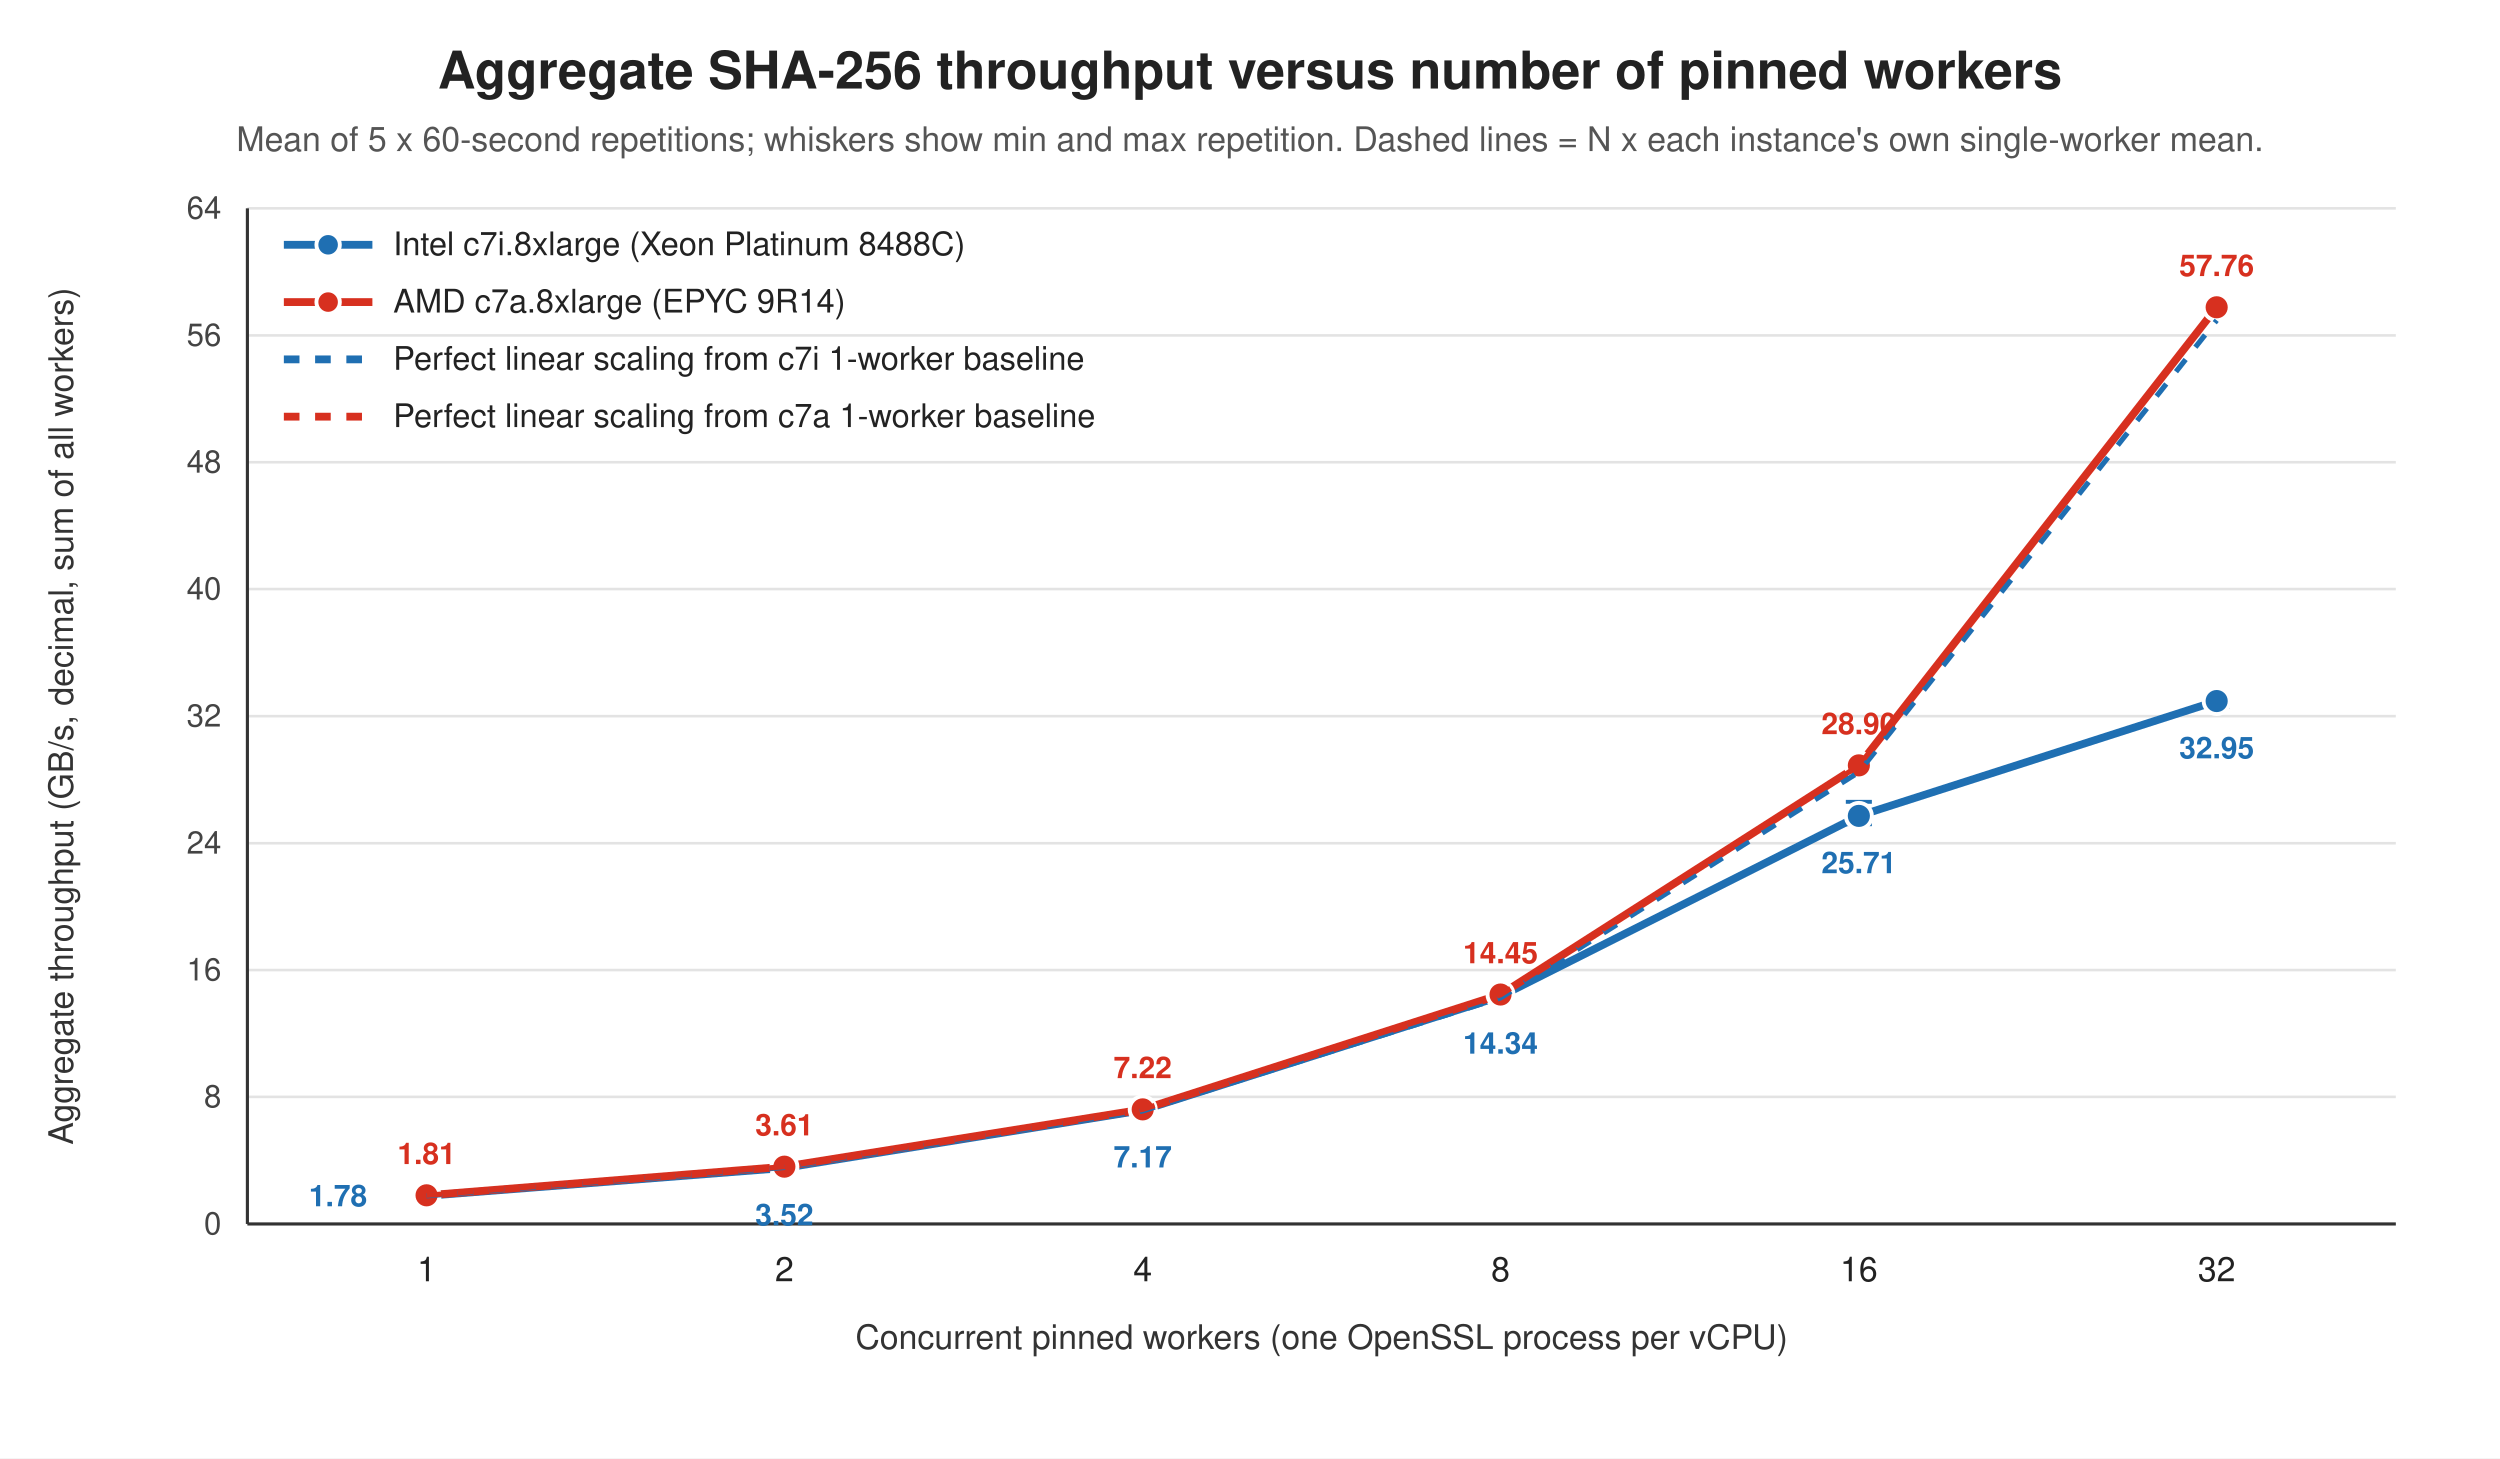
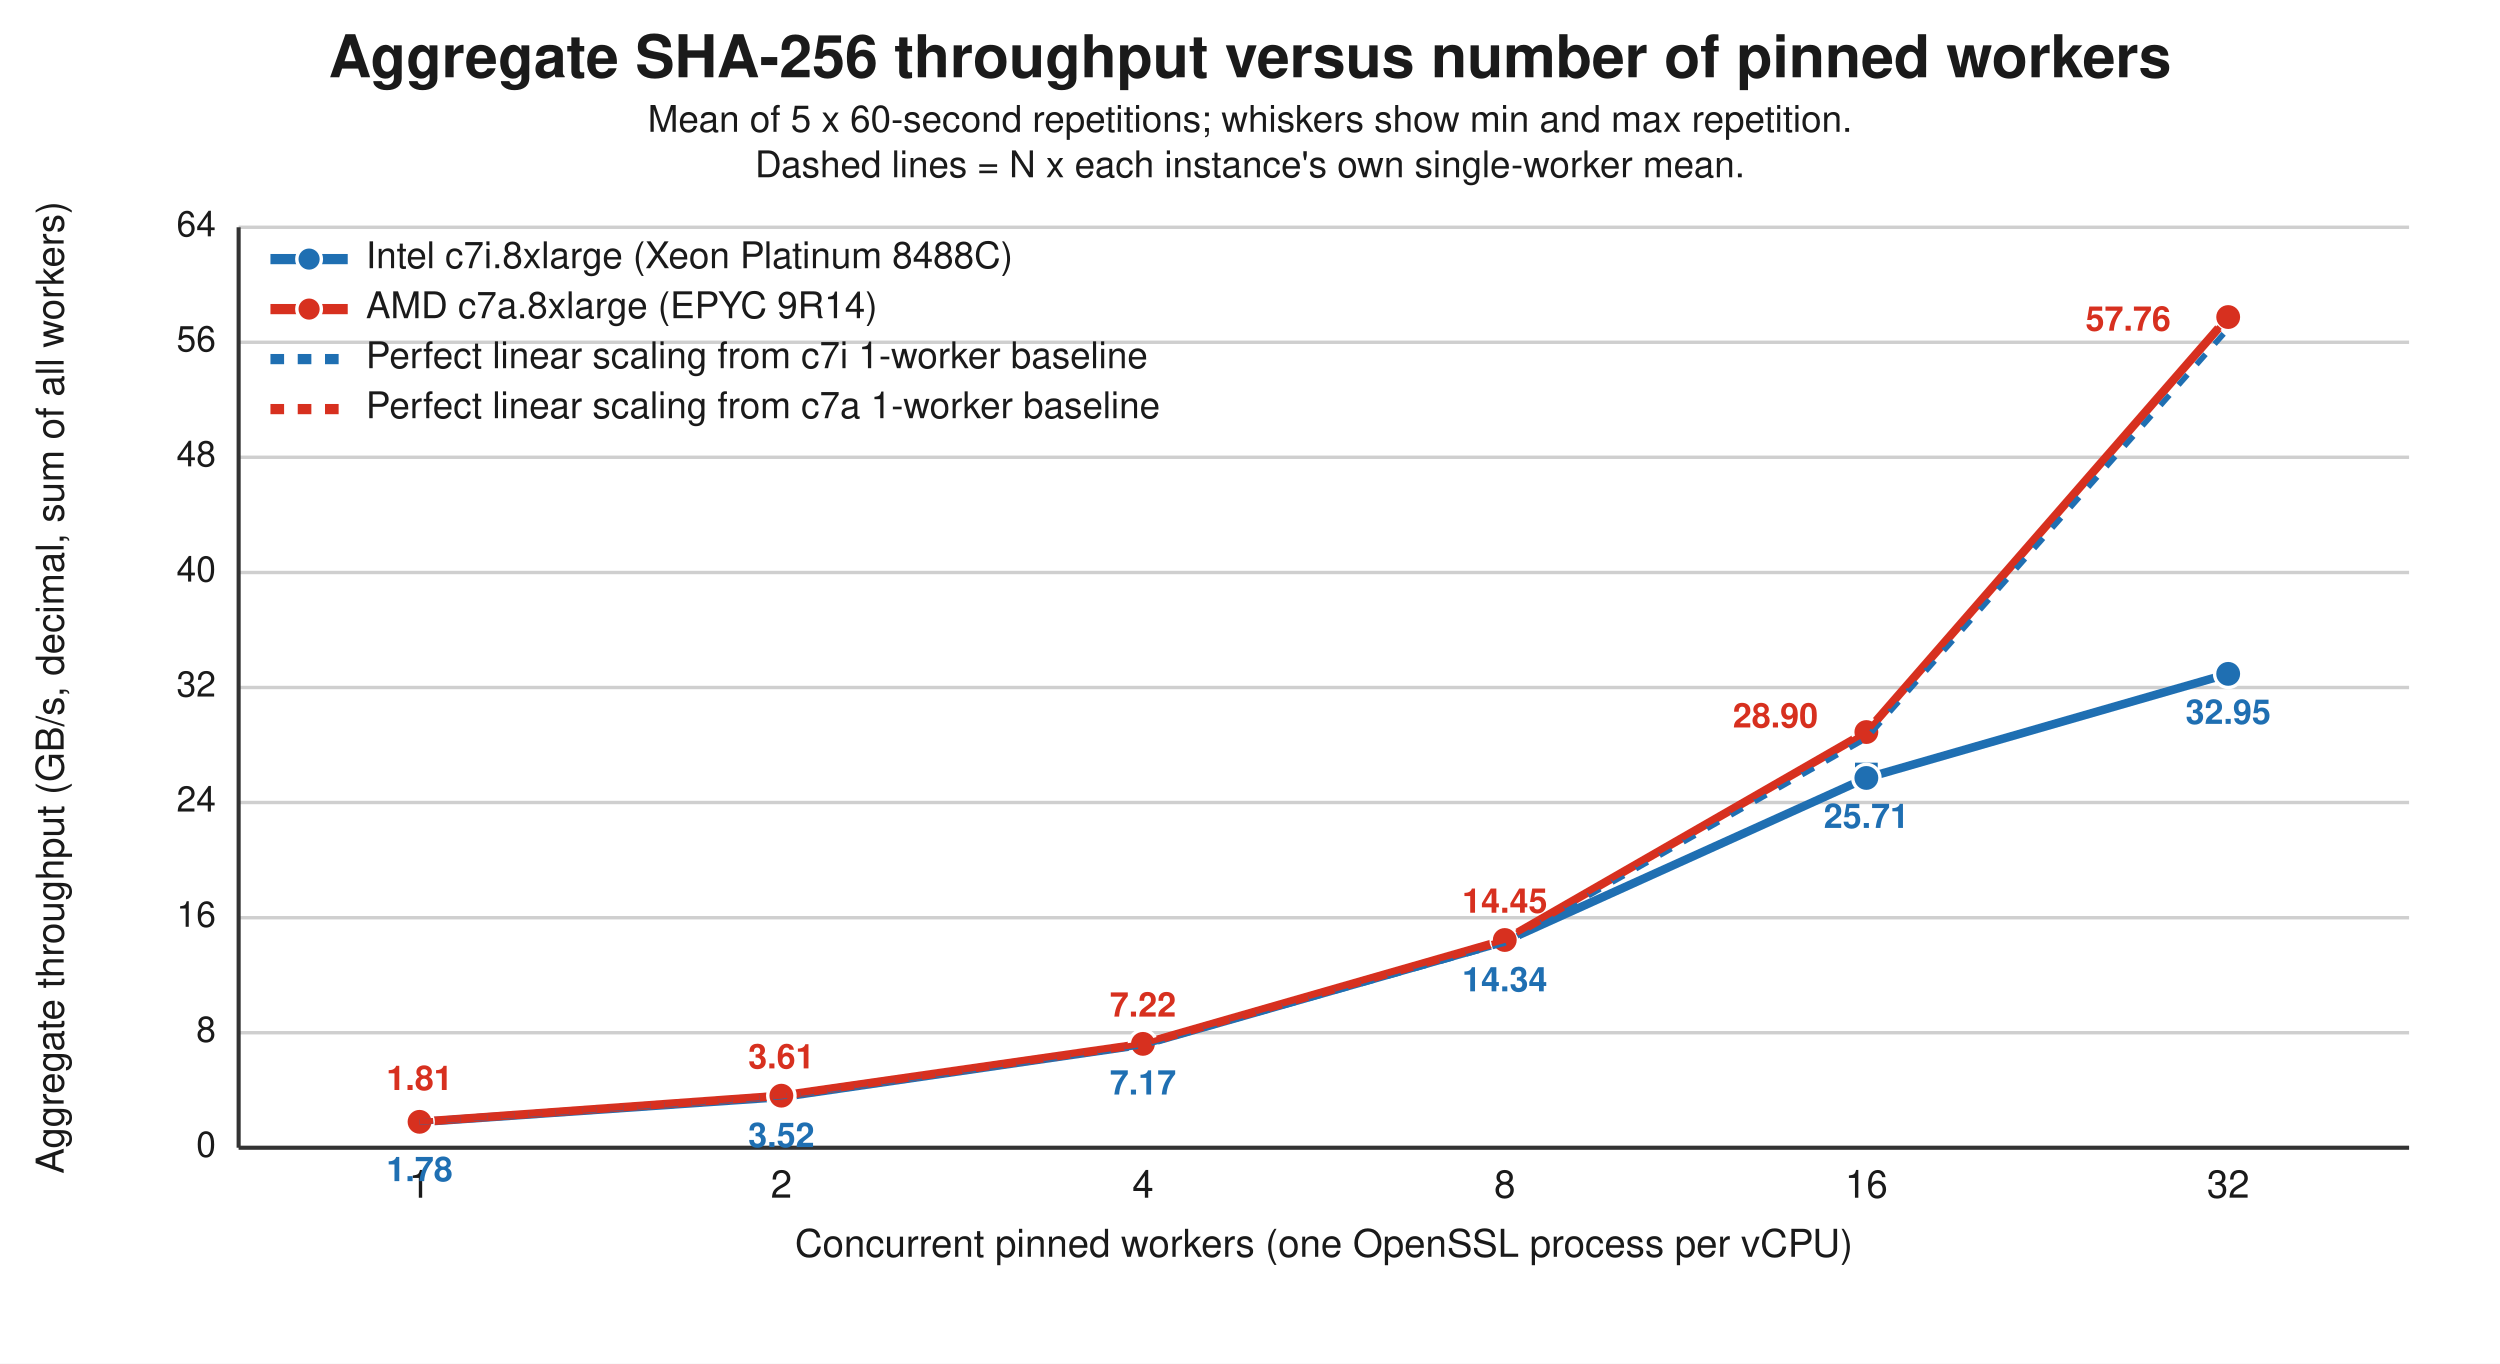
- <svg xmlns="http://www.w3.org/2000/svg" width="960" height="560" viewBox="0 0 960 560" font-family="Segoe UI, Helvetica, Arial, sans-serif">
-   <rect width="960" height="560" fill="#ffffff" />
-   <text x="480.0" y="34.0" font-size="20" text-anchor="middle" font-weight="bold" fill="#222">Aggregate SHA-256 throughput versus number of pinned workers</text>
-   <text x="480.0" y="58.0" font-size="13" text-anchor="middle" font-weight="normal" fill="#555">Mean of 5 x 60-second repetitions; whiskers show min and max repetition. Dashed lines = N x each instance's own single-worker mean.</text>
-   <line x1="95.0" y1="470.0" x2="920.0" y2="470.0" stroke="#e3e3e3" stroke-width="1" />
-   <text x="85.0" y="474.0" font-size="12" text-anchor="end" font-weight="normal" fill="#444">0</text>
-   <line x1="95.0" y1="421.2" x2="920.0" y2="421.2" stroke="#e3e3e3" stroke-width="1" />
-   <text x="85.0" y="425.2" font-size="12" text-anchor="end" font-weight="normal" fill="#444">8</text>
-   <line x1="95.0" y1="372.5" x2="920.0" y2="372.5" stroke="#e3e3e3" stroke-width="1" />
-   <text x="85.0" y="376.5" font-size="12" text-anchor="end" font-weight="normal" fill="#444">16</text>
-   <line x1="95.0" y1="323.8" x2="920.0" y2="323.8" stroke="#e3e3e3" stroke-width="1" />
-   <text x="85.0" y="327.8" font-size="12" text-anchor="end" font-weight="normal" fill="#444">24</text>
-   <line x1="95.0" y1="275.0" x2="920.0" y2="275.0" stroke="#e3e3e3" stroke-width="1" />
-   <text x="85.0" y="279.0" font-size="12" text-anchor="end" font-weight="normal" fill="#444">32</text>
-   <line x1="95.0" y1="226.2" x2="920.0" y2="226.2" stroke="#e3e3e3" stroke-width="1" />
-   <text x="85.0" y="230.2" font-size="12" text-anchor="end" font-weight="normal" fill="#444">40</text>
-   <line x1="95.0" y1="177.5" x2="920.0" y2="177.5" stroke="#e3e3e3" stroke-width="1" />
-   <text x="85.0" y="181.5" font-size="12" text-anchor="end" font-weight="normal" fill="#444">48</text>
-   <line x1="95.0" y1="128.8" x2="920.0" y2="128.8" stroke="#e3e3e3" stroke-width="1" />
-   <text x="85.0" y="132.8" font-size="12" text-anchor="end" font-weight="normal" fill="#444">56</text>
-   <line x1="95.0" y1="80.0" x2="920.0" y2="80.0" stroke="#e3e3e3" stroke-width="1" />
-   <text x="85.0" y="84.0" font-size="12" text-anchor="end" font-weight="normal" fill="#444">64</text>
-   <line x1="95.0" y1="80.0" x2="95.0" y2="470.0" stroke="#333" stroke-width="1.2" />
-   <line x1="95.0" y1="470.0" x2="920.0" y2="470.0" stroke="#333" stroke-width="1.2" />
-   <text x="163.8" y="492.0" font-size="13" text-anchor="middle" font-weight="normal" fill="#222">1</text>
-   <text x="301.2" y="492.0" font-size="13" text-anchor="middle" font-weight="normal" fill="#222">2</text>
-   <text x="438.8" y="492.0" font-size="13" text-anchor="middle" font-weight="normal" fill="#222">4</text>
-   <text x="576.2" y="492.0" font-size="13" text-anchor="middle" font-weight="normal" fill="#222">8</text>
-   <text x="713.8" y="492.0" font-size="13" text-anchor="middle" font-weight="normal" fill="#222">16</text>
-   <text x="851.2" y="492.0" font-size="13" text-anchor="middle" font-weight="normal" fill="#222">32</text>
-   <text x="507.5" y="518.0" font-size="13" text-anchor="middle" font-weight="normal" fill="#333">Concurrent pinned workers (one OpenSSL process per vCPU)</text>
-   <text x="28.0" y="275.0" font-size="13" text-anchor="middle" font-weight="normal" fill="#333" transform="rotate(-90 28 275.0)">Aggregate throughput (GB/s, decimal, sum of all workers)</text>
-   <polyline points="163.8,459.2 301.2,448.5 438.8,426.3 576.2,382.6 713.8,313.3 851.2,269.2" fill="none" stroke="#1F6FB2" stroke-width="3" stroke-linejoin="round" />
-   <line x1="163.8" y1="459.4" x2="163.8" y2="459.1" stroke="#1F6FB2" stroke-width="1.5" />
-   <line x1="158.8" y1="459.4" x2="168.8" y2="459.4" stroke="#1F6FB2" stroke-width="1.5" />
-   <line x1="158.8" y1="459.1" x2="168.8" y2="459.1" stroke="#1F6FB2" stroke-width="1.5" />
-   <line x1="301.2" y1="448.8" x2="301.2" y2="448.3" stroke="#1F6FB2" stroke-width="1.5" />
-   <line x1="296.2" y1="448.8" x2="306.2" y2="448.8" stroke="#1F6FB2" stroke-width="1.5" />
-   <line x1="296.2" y1="448.3" x2="306.2" y2="448.3" stroke="#1F6FB2" stroke-width="1.5" />
-   <line x1="438.8" y1="427.5" x2="438.8" y2="425.9" stroke="#1F6FB2" stroke-width="1.5" />
-   <line x1="433.8" y1="427.5" x2="443.8" y2="427.5" stroke="#1F6FB2" stroke-width="1.5" />
-   <line x1="433.8" y1="425.9" x2="443.8" y2="425.9" stroke="#1F6FB2" stroke-width="1.5" />
-   <line x1="576.2" y1="382.8" x2="576.2" y2="382.3" stroke="#1F6FB2" stroke-width="1.5" />
-   <line x1="571.2" y1="382.8" x2="581.2" y2="382.8" stroke="#1F6FB2" stroke-width="1.5" />
-   <line x1="571.2" y1="382.3" x2="581.2" y2="382.3" stroke="#1F6FB2" stroke-width="1.5" />
-   <line x1="713.8" y1="316.5" x2="713.8" y2="307.9" stroke="#1F6FB2" stroke-width="1.5" />
-   <line x1="708.8" y1="316.5" x2="718.8" y2="316.5" stroke="#1F6FB2" stroke-width="1.5" />
-   <line x1="708.8" y1="307.9" x2="718.8" y2="307.9" stroke="#1F6FB2" stroke-width="1.5" />
-   <line x1="851.2" y1="271.3" x2="851.2" y2="267.7" stroke="#1F6FB2" stroke-width="1.5" />
-   <line x1="846.2" y1="271.3" x2="856.2" y2="271.3" stroke="#1F6FB2" stroke-width="1.5" />
-   <line x1="846.2" y1="267.7" x2="856.2" y2="267.7" stroke="#1F6FB2" stroke-width="1.5" />
-   <circle cx="163.8" cy="459.2" r="5" fill="#1F6FB2" stroke="#fff" stroke-width="1.5" />
-   <text x="129.8" y="463.2" font-size="11.5" text-anchor="middle" font-weight="bold" fill="#1F6FB2">1.78</text>
-   <circle cx="301.2" cy="448.5" r="5" fill="#1F6FB2" stroke="#fff" stroke-width="1.5" />
-   <text x="301.2" y="470.5" font-size="11.5" text-anchor="middle" font-weight="bold" fill="#1F6FB2">3.52</text>
-   <circle cx="438.8" cy="426.3" r="5" fill="#1F6FB2" stroke="#fff" stroke-width="1.5" />
-   <text x="438.8" y="448.3" font-size="11.5" text-anchor="middle" font-weight="bold" fill="#1F6FB2">7.17</text>
-   <circle cx="576.2" cy="382.6" r="5" fill="#1F6FB2" stroke="#fff" stroke-width="1.5" />
-   <text x="576.2" y="404.6" font-size="11.5" text-anchor="middle" font-weight="bold" fill="#1F6FB2">14.34</text>
-   <circle cx="713.8" cy="313.3" r="5" fill="#1F6FB2" stroke="#fff" stroke-width="1.5" />
-   <text x="713.8" y="335.3" font-size="11.5" text-anchor="middle" font-weight="bold" fill="#1F6FB2">25.71</text>
-   <circle cx="851.2" cy="269.2" r="5" fill="#1F6FB2" stroke="#fff" stroke-width="1.5" />
-   <text x="851.2" y="291.2" font-size="11.5" text-anchor="middle" font-weight="bold" fill="#1F6FB2">32.95</text>
-   <polyline points="163.8,459.0 301.2,448.0 438.8,426.0 576.2,381.9 713.8,293.9 851.2,118.0" fill="none" stroke="#D7301F" stroke-width="3" stroke-linejoin="round" />
-   <line x1="163.8" y1="459.0" x2="163.8" y2="459.0" stroke="#D7301F" stroke-width="1.5" />
-   <line x1="158.8" y1="459.0" x2="168.8" y2="459.0" stroke="#D7301F" stroke-width="1.5" />
-   <line x1="158.8" y1="459.0" x2="168.8" y2="459.0" stroke="#D7301F" stroke-width="1.5" />
-   <line x1="301.2" y1="448.0" x2="301.2" y2="448.0" stroke="#D7301F" stroke-width="1.5" />
-   <line x1="296.2" y1="448.0" x2="306.2" y2="448.0" stroke="#D7301F" stroke-width="1.5" />
-   <line x1="296.2" y1="448.0" x2="306.2" y2="448.0" stroke="#D7301F" stroke-width="1.5" />
-   <line x1="438.8" y1="426.0" x2="438.8" y2="426.0" stroke="#D7301F" stroke-width="1.5" />
-   <line x1="433.8" y1="426.0" x2="443.8" y2="426.0" stroke="#D7301F" stroke-width="1.5" />
-   <line x1="433.8" y1="426.0" x2="443.8" y2="426.0" stroke="#D7301F" stroke-width="1.5" />
-   <line x1="576.2" y1="381.9" x2="576.2" y2="381.9" stroke="#D7301F" stroke-width="1.5" />
-   <line x1="571.2" y1="381.9" x2="581.2" y2="381.9" stroke="#D7301F" stroke-width="1.5" />
-   <line x1="571.2" y1="381.9" x2="581.2" y2="381.9" stroke="#D7301F" stroke-width="1.5" />
-   <line x1="713.8" y1="293.9" x2="713.8" y2="293.9" stroke="#D7301F" stroke-width="1.5" />
-   <line x1="708.8" y1="293.9" x2="718.8" y2="293.9" stroke="#D7301F" stroke-width="1.5" />
-   <line x1="708.8" y1="293.9" x2="718.8" y2="293.9" stroke="#D7301F" stroke-width="1.5" />
-   <line x1="851.2" y1="118.2" x2="851.2" y2="117.9" stroke="#D7301F" stroke-width="1.5" />
-   <line x1="846.2" y1="118.2" x2="856.2" y2="118.2" stroke="#D7301F" stroke-width="1.5" />
-   <line x1="846.2" y1="117.9" x2="856.2" y2="117.9" stroke="#D7301F" stroke-width="1.5" />
-   <circle cx="163.8" cy="459.0" r="5" fill="#D7301F" stroke="#fff" stroke-width="1.5" />
-   <text x="163.8" y="447.0" font-size="11.5" text-anchor="middle" font-weight="bold" fill="#D7301F">1.81</text>
-   <circle cx="301.2" cy="448.0" r="5" fill="#D7301F" stroke="#fff" stroke-width="1.5" />
-   <text x="301.2" y="436.0" font-size="11.5" text-anchor="middle" font-weight="bold" fill="#D7301F">3.61</text>
-   <circle cx="438.8" cy="426.0" r="5" fill="#D7301F" stroke="#fff" stroke-width="1.5" />
-   <text x="438.8" y="414.0" font-size="11.5" text-anchor="middle" font-weight="bold" fill="#D7301F">7.22</text>
-   <circle cx="576.2" cy="381.9" r="5" fill="#D7301F" stroke="#fff" stroke-width="1.5" />
-   <text x="576.2" y="369.9" font-size="11.5" text-anchor="middle" font-weight="bold" fill="#D7301F">14.45</text>
-   <circle cx="713.8" cy="293.9" r="5" fill="#D7301F" stroke="#fff" stroke-width="1.5" />
-   <text x="713.8" y="281.9" font-size="11.5" text-anchor="middle" font-weight="bold" fill="#D7301F">28.90</text>
-   <circle cx="851.2" cy="118.0" r="5" fill="#D7301F" stroke="#fff" stroke-width="1.5" />
-   <text x="851.2" y="106.0" font-size="11.5" text-anchor="middle" font-weight="bold" fill="#D7301F">57.76</text>
-   <polyline points="163.8,459.2 301.2,448.3 438.8,426.6 576.2,383.2 713.8,296.5 851.2,123.0" fill="none" stroke="#1F6FB2" stroke-width="2" stroke-linejoin="round" stroke-dasharray="6,6" />
-   <polyline points="163.8,459.0 301.2,448.0 438.8,426.0 576.2,382.0 713.8,294.0 851.2,118.0" fill="none" stroke="#D7301F" stroke-width="2" stroke-linejoin="round" stroke-dasharray="6,6" />
-   <line x1="109.0" y1="94.0" x2="143.0" y2="94.0" stroke="#1F6FB2" stroke-width="3" />
-   <circle cx="126.0" cy="94.0" r="4.5" fill="#1F6FB2" stroke="#fff" stroke-width="1.5" />
-   <text x="151.0" y="98.0" font-size="12.5" text-anchor="start" font-weight="normal" fill="#222">Intel c7i.8xlarge (Xeon Platinum 8488C)</text>
-   <line x1="109.0" y1="116.0" x2="143.0" y2="116.0" stroke="#D7301F" stroke-width="3" />
-   <circle cx="126.0" cy="116.0" r="4.5" fill="#D7301F" stroke="#fff" stroke-width="1.5" />
-   <text x="151.0" y="120.0" font-size="12.5" text-anchor="start" font-weight="normal" fill="#222">AMD c7a.8xlarge (EPYC 9R14)</text>
-   <line x1="109.0" y1="138.0" x2="143.0" y2="138.0" stroke="#1F6FB2" stroke-width="3" stroke-dasharray="6,6" />
-   <text x="151.0" y="142.0" font-size="12.5" text-anchor="start" font-weight="normal" fill="#222">Perfect linear scaling from c7i 1-worker baseline</text>
-   <line x1="109.0" y1="160.0" x2="143.0" y2="160.0" stroke="#D7301F" stroke-width="3" stroke-dasharray="6,6" />
-   <text x="151.0" y="164.0" font-size="12.5" text-anchor="start" font-weight="normal" fill="#222">Perfect linear scaling from c7a 1-worker baseline</text>
+ <svg xmlns="http://www.w3.org/2000/svg" width="1100" height="600" viewBox="0 0 1100 600" font-family="Segoe UI, Helvetica, Arial, sans-serif">
+   <rect width="1100" height="600" fill="#ffffff" />
+   <text x="550.0" y="34.0" font-size="26.0" text-anchor="middle" font-weight="bold" fill="#1a1a1a">Aggregate SHA-256 throughput versus number of pinned workers</text>
+   <text x="550.0" y="58.0" font-size="16.2" text-anchor="middle" font-weight="normal" fill="#1a1a1a">Mean of 5 x 60-second repetitions; whiskers show min and max repetition.</text>
+   <text x="550.0" y="78.0" font-size="16.2" text-anchor="middle" font-weight="normal" fill="#1a1a1a">Dashed lines = N x each instance's own single-worker mean.</text>
+   <line x1="105.0" y1="505.0" x2="1060.0" y2="505.0" stroke="#cfcfcf" stroke-width="1.50" />
+   <text x="95.0" y="509.0" font-size="15.6" text-anchor="end" font-weight="normal" fill="#1a1a1a">0</text>
+   <line x1="105.0" y1="454.4" x2="1060.0" y2="454.4" stroke="#cfcfcf" stroke-width="1.50" />
+   <text x="95.0" y="458.4" font-size="15.6" text-anchor="end" font-weight="normal" fill="#1a1a1a">8</text>
+   <line x1="105.0" y1="403.8" x2="1060.0" y2="403.8" stroke="#cfcfcf" stroke-width="1.50" />
+   <text x="95.0" y="407.8" font-size="15.6" text-anchor="end" font-weight="normal" fill="#1a1a1a">16</text>
+   <line x1="105.0" y1="353.1" x2="1060.0" y2="353.1" stroke="#cfcfcf" stroke-width="1.50" />
+   <text x="95.0" y="357.1" font-size="15.6" text-anchor="end" font-weight="normal" fill="#1a1a1a">24</text>
+   <line x1="105.0" y1="302.5" x2="1060.0" y2="302.5" stroke="#cfcfcf" stroke-width="1.50" />
+   <text x="95.0" y="306.5" font-size="15.6" text-anchor="end" font-weight="normal" fill="#1a1a1a">32</text>
+   <line x1="105.0" y1="251.9" x2="1060.0" y2="251.9" stroke="#cfcfcf" stroke-width="1.50" />
+   <text x="95.0" y="255.9" font-size="15.6" text-anchor="end" font-weight="normal" fill="#1a1a1a">40</text>
+   <line x1="105.0" y1="201.2" x2="1060.0" y2="201.2" stroke="#cfcfcf" stroke-width="1.50" />
+   <text x="95.0" y="205.2" font-size="15.6" text-anchor="end" font-weight="normal" fill="#1a1a1a">48</text>
+   <line x1="105.0" y1="150.6" x2="1060.0" y2="150.6" stroke="#cfcfcf" stroke-width="1.50" />
+   <text x="95.0" y="154.6" font-size="15.6" text-anchor="end" font-weight="normal" fill="#1a1a1a">56</text>
+   <line x1="105.0" y1="100.0" x2="1060.0" y2="100.0" stroke="#cfcfcf" stroke-width="1.50" />
+   <text x="95.0" y="104.0" font-size="15.6" text-anchor="end" font-weight="normal" fill="#1a1a1a">64</text>
+   <line x1="105.0" y1="100.0" x2="105.0" y2="505.0" stroke="#333" stroke-width="1.80" />
+   <line x1="105.0" y1="505.0" x2="1060.0" y2="505.0" stroke="#333" stroke-width="1.80" />
+   <text x="184.6" y="527.0" font-size="16.9" text-anchor="middle" font-weight="normal" fill="#1a1a1a">1</text>
+   <text x="343.8" y="527.0" font-size="16.9" text-anchor="middle" font-weight="normal" fill="#1a1a1a">2</text>
+   <text x="502.9" y="527.0" font-size="16.9" text-anchor="middle" font-weight="normal" fill="#1a1a1a">4</text>
+   <text x="662.1" y="527.0" font-size="16.9" text-anchor="middle" font-weight="normal" fill="#1a1a1a">8</text>
+   <text x="821.2" y="527.0" font-size="16.9" text-anchor="middle" font-weight="normal" fill="#1a1a1a">16</text>
+   <text x="980.4" y="527.0" font-size="16.9" text-anchor="middle" font-weight="normal" fill="#1a1a1a">32</text>
+   <text x="582.5" y="553.0" font-size="16.9" text-anchor="middle" font-weight="normal" fill="#1a1a1a">Concurrent pinned workers (one OpenSSL process per vCPU)</text>
+   <text x="28.0" y="302.5" font-size="16.9" text-anchor="middle" font-weight="normal" fill="#1a1a1a" transform="rotate(-90 28 302.5)">Aggregate throughput (GB/s, decimal, sum of all workers)</text>
+   <polyline points="184.6,493.7 343.8,482.7 502.9,459.6 662.1,414.2 821.2,342.3 980.4,296.5" fill="none" stroke="#1F6FB2" stroke-width="3.75" stroke-linejoin="round" />
+   <line x1="184.6" y1="494.0" x2="184.6" y2="493.6" stroke="#1F6FB2" stroke-width="2.25" />
+   <line x1="179.6" y1="494.0" x2="189.6" y2="494.0" stroke="#1F6FB2" stroke-width="2.25" />
+   <line x1="179.6" y1="493.6" x2="189.6" y2="493.6" stroke="#1F6FB2" stroke-width="2.25" />
+   <line x1="343.8" y1="483.0" x2="343.8" y2="482.4" stroke="#1F6FB2" stroke-width="2.25" />
+   <line x1="338.8" y1="483.0" x2="348.8" y2="483.0" stroke="#1F6FB2" stroke-width="2.25" />
+   <line x1="338.8" y1="482.4" x2="348.8" y2="482.4" stroke="#1F6FB2" stroke-width="2.25" />
+   <line x1="502.9" y1="460.9" x2="502.9" y2="459.2" stroke="#1F6FB2" stroke-width="2.25" />
+   <line x1="497.9" y1="460.9" x2="507.9" y2="460.9" stroke="#1F6FB2" stroke-width="2.25" />
+   <line x1="497.9" y1="459.2" x2="507.9" y2="459.2" stroke="#1F6FB2" stroke-width="2.25" />
+   <line x1="662.1" y1="414.5" x2="662.1" y2="413.9" stroke="#1F6FB2" stroke-width="2.25" />
+   <line x1="657.1" y1="414.5" x2="667.1" y2="414.5" stroke="#1F6FB2" stroke-width="2.25" />
+   <line x1="657.1" y1="413.9" x2="667.1" y2="413.9" stroke="#1F6FB2" stroke-width="2.25" />
+   <line x1="821.2" y1="345.6" x2="821.2" y2="336.7" stroke="#1F6FB2" stroke-width="2.25" />
+   <line x1="816.2" y1="345.6" x2="826.2" y2="345.6" stroke="#1F6FB2" stroke-width="2.25" />
+   <line x1="816.2" y1="336.7" x2="826.2" y2="336.7" stroke="#1F6FB2" stroke-width="2.25" />
+   <line x1="980.4" y1="298.6" x2="980.4" y2="295.0" stroke="#1F6FB2" stroke-width="2.25" />
+   <line x1="975.4" y1="298.6" x2="985.4" y2="298.6" stroke="#1F6FB2" stroke-width="2.25" />
+   <line x1="975.4" y1="295.0" x2="985.4" y2="295.0" stroke="#1F6FB2" stroke-width="2.25" />
+   <circle cx="184.6" cy="493.7" r="6.0" fill="#1F6FB2" stroke="#fff" stroke-width="1.5" />
+   <text x="184.6" y="519.7" font-size="15.0" text-anchor="middle" font-weight="bold" fill="#1F6FB2">1.78</text>
+   <circle cx="343.8" cy="482.7" r="6.0" fill="#1F6FB2" stroke="#fff" stroke-width="1.5" />
+   <text x="343.8" y="504.7" font-size="15.0" text-anchor="middle" font-weight="bold" fill="#1F6FB2">3.52</text>
+   <circle cx="502.9" cy="459.6" r="6.0" fill="#1F6FB2" stroke="#fff" stroke-width="1.5" />
+   <text x="502.9" y="481.6" font-size="15.0" text-anchor="middle" font-weight="bold" fill="#1F6FB2">7.17</text>
+   <circle cx="662.1" cy="414.2" r="6.0" fill="#1F6FB2" stroke="#fff" stroke-width="1.5" />
+   <text x="662.1" y="436.2" font-size="15.0" text-anchor="middle" font-weight="bold" fill="#1F6FB2">14.34</text>
+   <circle cx="821.2" cy="342.3" r="6.0" fill="#1F6FB2" stroke="#fff" stroke-width="1.5" />
+   <text x="821.2" y="364.3" font-size="15.0" text-anchor="middle" font-weight="bold" fill="#1F6FB2">25.71</text>
+   <circle cx="980.4" cy="296.5" r="6.0" fill="#1F6FB2" stroke="#fff" stroke-width="1.5" />
+   <text x="980.4" y="318.5" font-size="15.0" text-anchor="middle" font-weight="bold" fill="#1F6FB2">32.95</text>
+   <polyline points="184.6,493.6 343.8,482.1 502.9,459.3 662.1,413.6 821.2,322.1 980.4,139.5" fill="none" stroke="#D7301F" stroke-width="3.75" stroke-linejoin="round" />
+   <line x1="184.6" y1="493.6" x2="184.6" y2="493.6" stroke="#D7301F" stroke-width="2.25" />
+   <line x1="179.6" y1="493.6" x2="189.6" y2="493.6" stroke="#D7301F" stroke-width="2.25" />
+   <line x1="179.6" y1="493.6" x2="189.6" y2="493.6" stroke="#D7301F" stroke-width="2.25" />
+   <line x1="343.8" y1="482.1" x2="343.8" y2="482.1" stroke="#D7301F" stroke-width="2.25" />
+   <line x1="338.8" y1="482.1" x2="348.8" y2="482.1" stroke="#D7301F" stroke-width="2.25" />
+   <line x1="338.8" y1="482.1" x2="348.8" y2="482.1" stroke="#D7301F" stroke-width="2.25" />
+   <line x1="502.9" y1="459.3" x2="502.9" y2="459.3" stroke="#D7301F" stroke-width="2.25" />
+   <line x1="497.9" y1="459.3" x2="507.9" y2="459.3" stroke="#D7301F" stroke-width="2.25" />
+   <line x1="497.9" y1="459.3" x2="507.9" y2="459.3" stroke="#D7301F" stroke-width="2.25" />
+   <line x1="662.1" y1="413.6" x2="662.1" y2="413.6" stroke="#D7301F" stroke-width="2.25" />
+   <line x1="657.1" y1="413.6" x2="667.1" y2="413.6" stroke="#D7301F" stroke-width="2.25" />
+   <line x1="657.1" y1="413.6" x2="667.1" y2="413.6" stroke="#D7301F" stroke-width="2.25" />
+   <line x1="821.2" y1="322.2" x2="821.2" y2="322.1" stroke="#D7301F" stroke-width="2.25" />
+   <line x1="816.2" y1="322.2" x2="826.2" y2="322.2" stroke="#D7301F" stroke-width="2.25" />
+   <line x1="816.2" y1="322.1" x2="826.2" y2="322.1" stroke="#D7301F" stroke-width="2.25" />
+   <line x1="980.4" y1="139.7" x2="980.4" y2="139.4" stroke="#D7301F" stroke-width="2.25" />
+   <line x1="975.4" y1="139.7" x2="985.4" y2="139.7" stroke="#D7301F" stroke-width="2.25" />
+   <line x1="975.4" y1="139.4" x2="985.4" y2="139.4" stroke="#D7301F" stroke-width="2.25" />
+   <circle cx="184.6" cy="493.6" r="6.0" fill="#D7301F" stroke="#fff" stroke-width="1.5" />
+   <text x="184.6" y="479.6" font-size="15.0" text-anchor="middle" font-weight="bold" fill="#D7301F">1.81</text>
+   <circle cx="343.8" cy="482.1" r="6.0" fill="#D7301F" stroke="#fff" stroke-width="1.5" />
+   <text x="343.8" y="470.1" font-size="15.0" text-anchor="middle" font-weight="bold" fill="#D7301F">3.61</text>
+   <circle cx="502.9" cy="459.3" r="6.0" fill="#D7301F" stroke="#fff" stroke-width="1.5" />
+   <text x="502.9" y="447.3" font-size="15.0" text-anchor="middle" font-weight="bold" fill="#D7301F">7.22</text>
+   <circle cx="662.1" cy="413.6" r="6.0" fill="#D7301F" stroke="#fff" stroke-width="1.5" />
+   <text x="662.1" y="401.6" font-size="15.0" text-anchor="middle" font-weight="bold" fill="#D7301F">14.45</text>
+   <circle cx="821.2" cy="322.1" r="6.0" fill="#D7301F" stroke="#fff" stroke-width="1.5" />
+   <text x="781.2" y="320.1" font-size="15.0" text-anchor="middle" font-weight="bold" fill="#D7301F">28.90</text>
+   <circle cx="980.4" cy="139.5" r="6.0" fill="#D7301F" stroke="#fff" stroke-width="1.5" />
+   <text x="936.4" y="145.5" font-size="15.0" text-anchor="middle" font-weight="bold" fill="#D7301F">57.76</text>
+   <polyline points="184.6,493.7 343.8,482.5 502.9,460.0 662.1,414.9 821.2,324.8 980.4,144.6" fill="none" stroke="#1F6FB2" stroke-width="2.50" stroke-linejoin="round" stroke-dasharray="6,6" />
+   <polyline points="184.6,493.6 343.8,482.2 502.9,459.3 662.1,413.6 821.2,322.2 980.4,139.5" fill="none" stroke="#D7301F" stroke-width="2.50" stroke-linejoin="round" stroke-dasharray="6,6" />
+   <line x1="119.0" y1="114.0" x2="153.0" y2="114.0" stroke="#1F6FB2" stroke-width="4.50" />
+   <circle cx="136.0" cy="114.0" r="5.4" fill="#1F6FB2" stroke="#fff" stroke-width="1.5" />
+   <text x="161.0" y="118.0" font-size="16.2" text-anchor="start" font-weight="normal" fill="#1a1a1a">Intel c7i.8xlarge (Xeon Platinum 8488C)</text>
+   <line x1="119.0" y1="136.0" x2="153.0" y2="136.0" stroke="#D7301F" stroke-width="4.50" />
+   <circle cx="136.0" cy="136.0" r="5.4" fill="#D7301F" stroke="#fff" stroke-width="1.5" />
+   <text x="161.0" y="140.0" font-size="16.2" text-anchor="start" font-weight="normal" fill="#1a1a1a">AMD c7a.8xlarge (EPYC 9R14)</text>
+   <line x1="119.0" y1="158.0" x2="153.0" y2="158.0" stroke="#1F6FB2" stroke-width="4.50" stroke-dasharray="6,6" />
+   <text x="161.0" y="162.0" font-size="16.2" text-anchor="start" font-weight="normal" fill="#1a1a1a">Perfect linear scaling from c7i 1-worker baseline</text>
+   <line x1="119.0" y1="180.0" x2="153.0" y2="180.0" stroke="#D7301F" stroke-width="4.50" stroke-dasharray="6,6" />
+   <text x="161.0" y="184.0" font-size="16.2" text-anchor="start" font-weight="normal" fill="#1a1a1a">Perfect linear scaling from c7a 1-worker baseline</text>
</svg>
